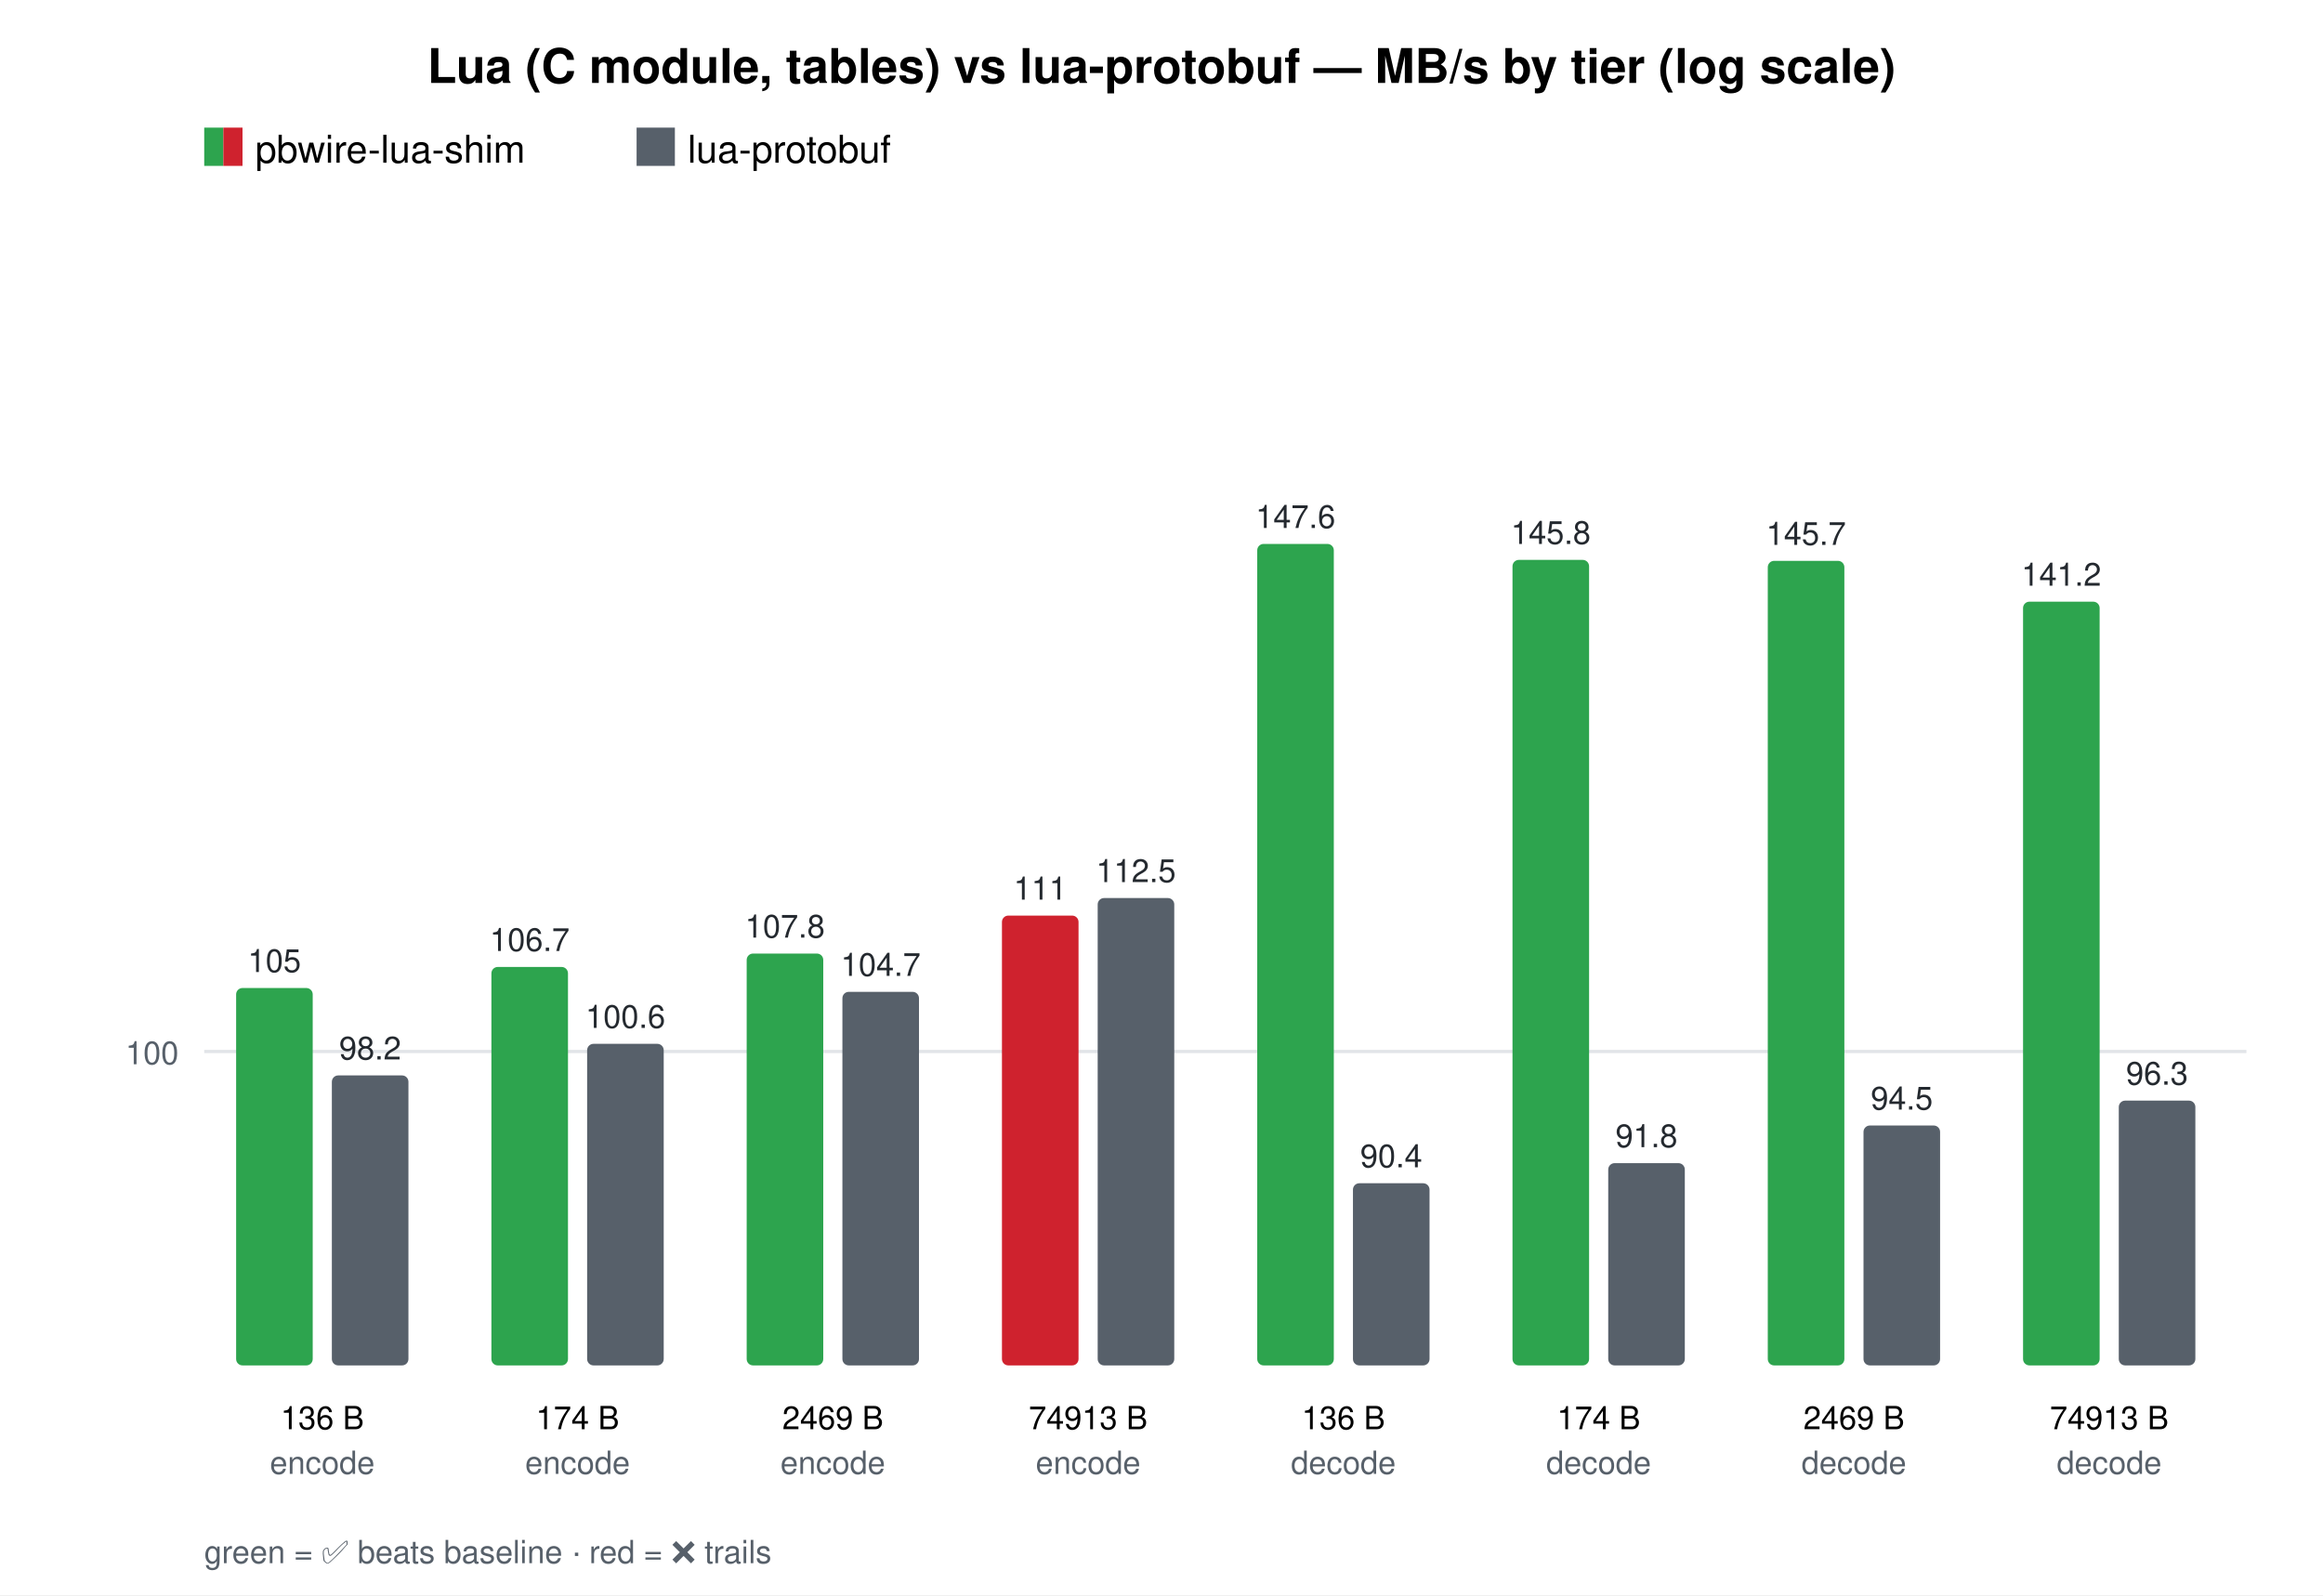
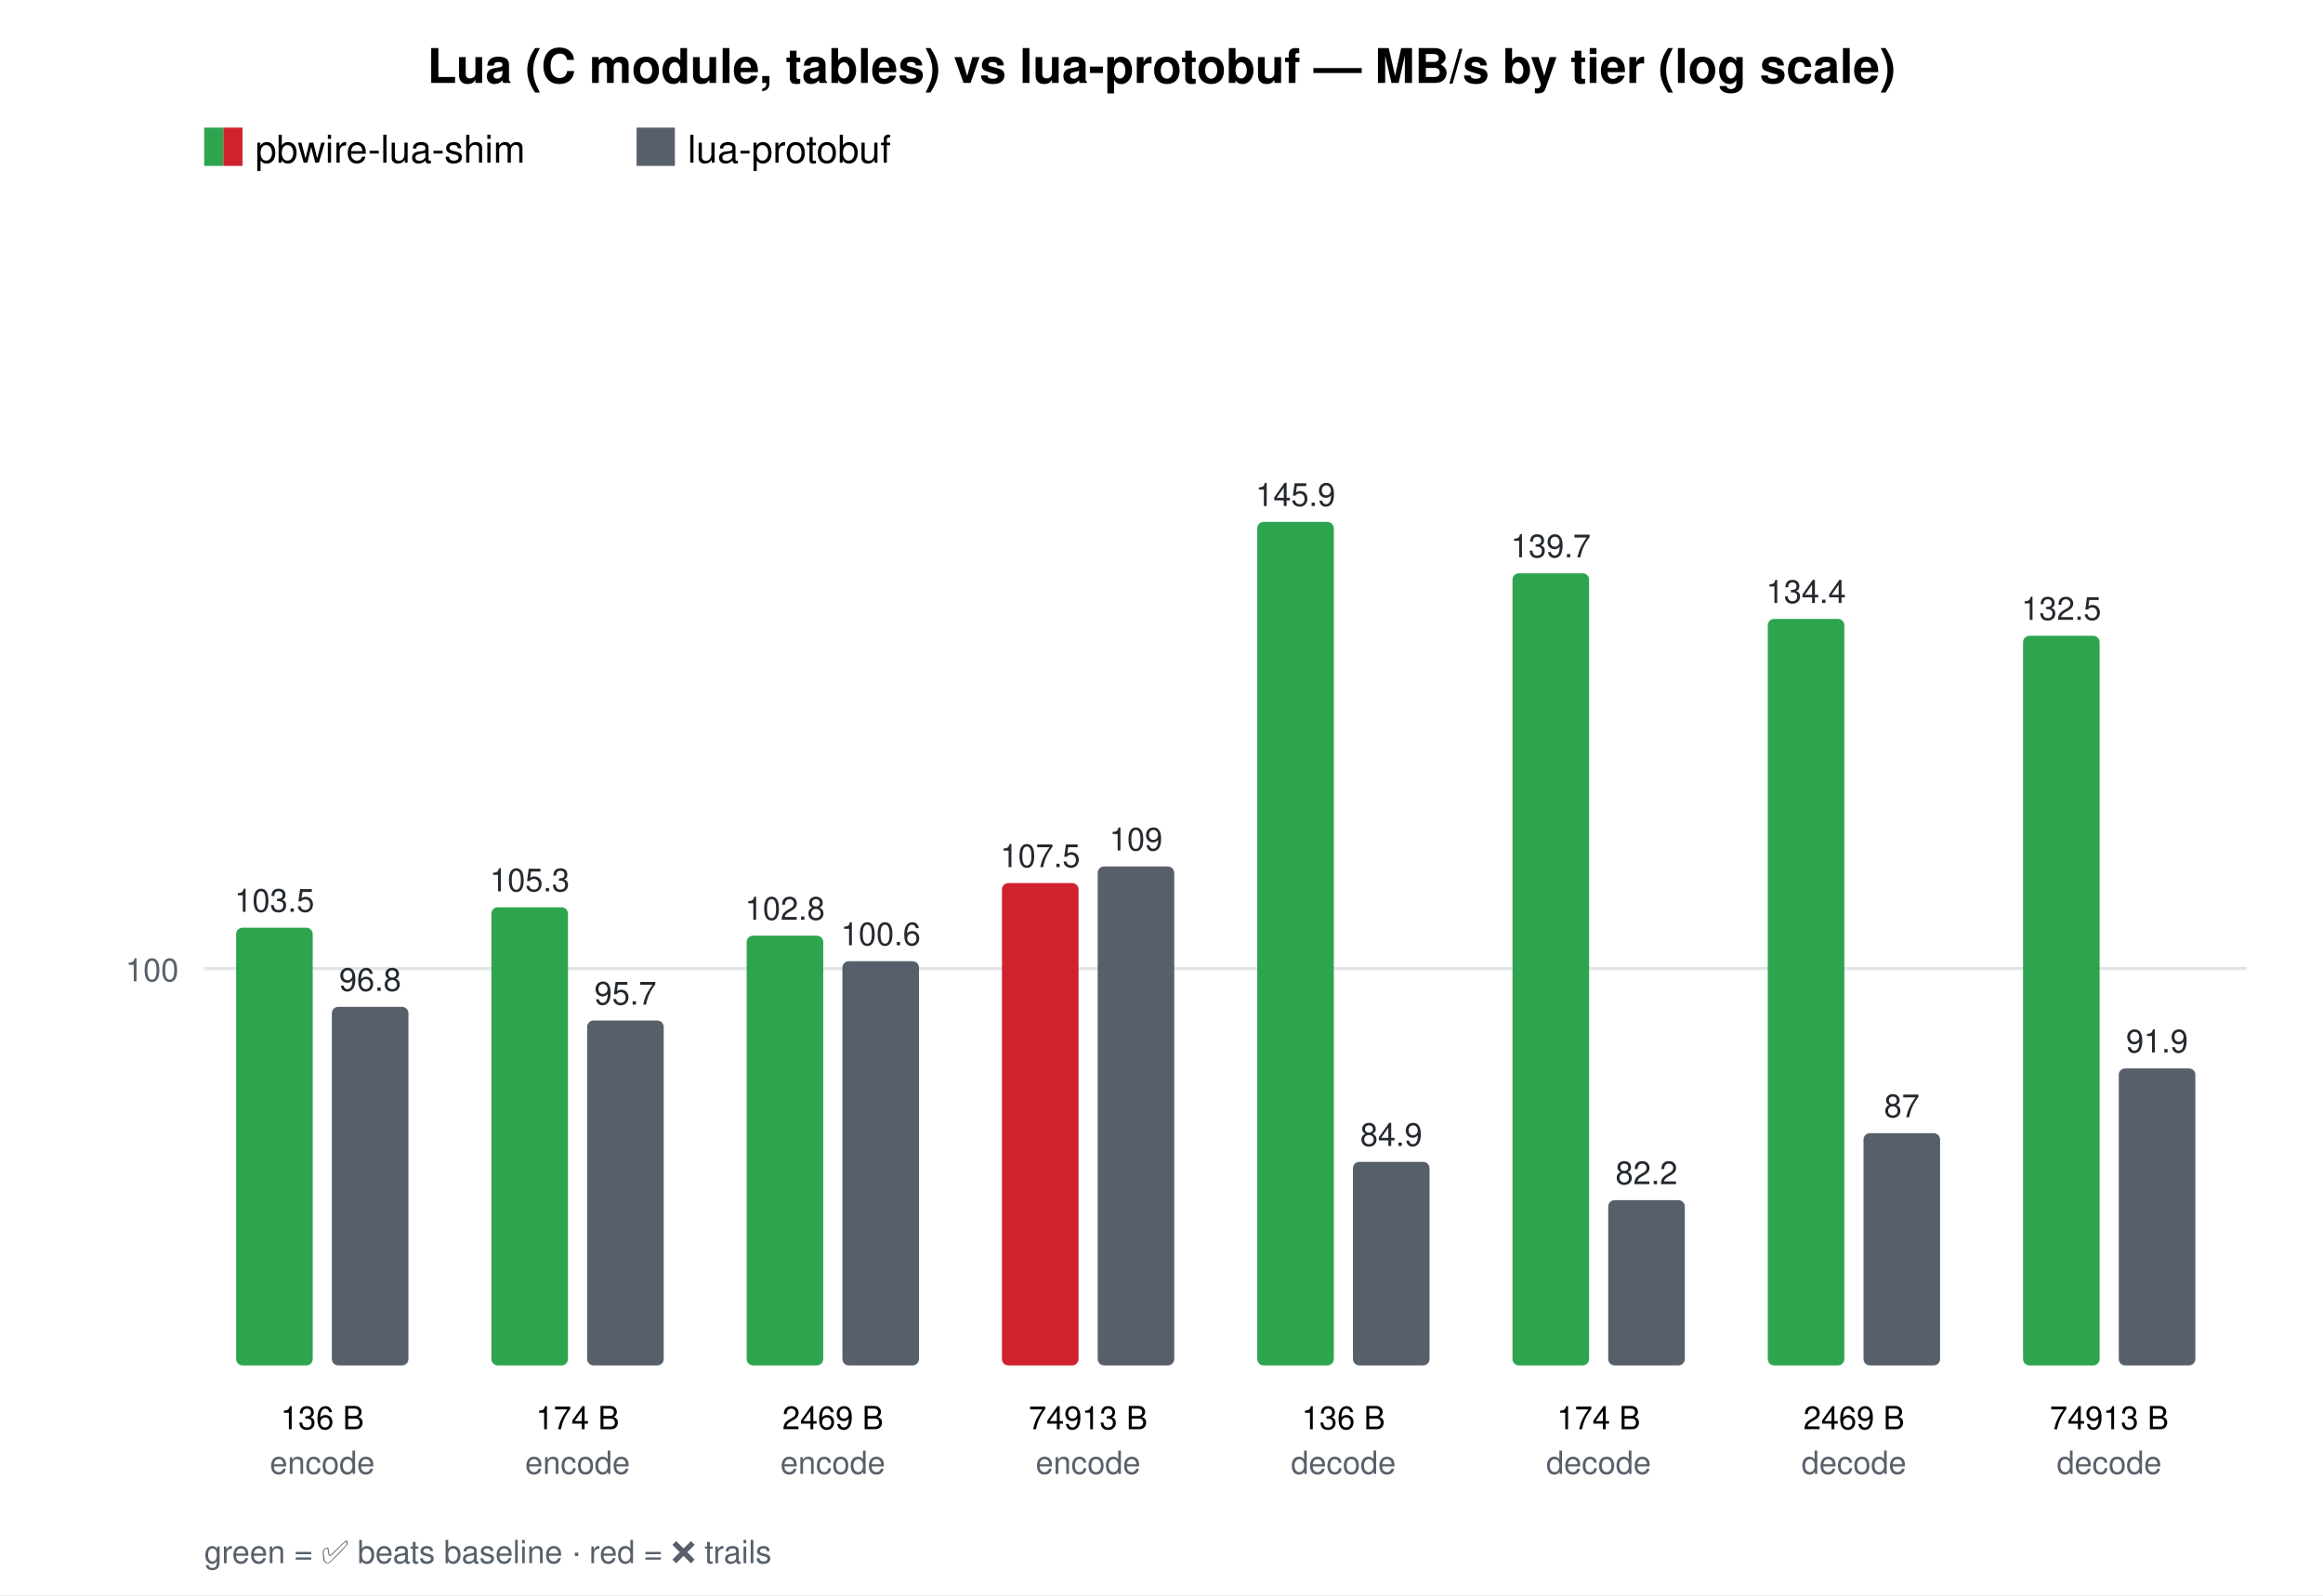
<svg xmlns="http://www.w3.org/2000/svg" width="728" height="500" font-family="Helvetica, Arial, sans-serif">
  <rect width="728" height="500" fill="#ffffff" />
  <text x="364.0" y="26" text-anchor="middle" font-size="15" font-weight="bold">Lua (C module, tables) vs lua-protobuf — MB/s by tier (log scale)</text>
  <rect x="64" y="40" width="6" height="12" fill="#2da44e" />
  <rect x="70" y="40" width="6" height="12" fill="#cf222e" />
  <text x="80" y="51" font-size="12">pbwire-lua-shim</text>
  <rect x="199.5" y="40" width="12" height="12" fill="#57606a" />
  <text x="215.5" y="51" font-size="12">lua-protobuf</text>
-   <line x1="64" y1="329.6" x2="704" y2="329.6" stroke="#e1e4e8" />
-   <text x="56" y="333.6" text-anchor="end" font-size="10" fill="#57606a">100</text>
+   <line x1="64" y1="303.6" x2="704" y2="303.6" stroke="#e1e4e8" />
+   <text x="56" y="307.6" text-anchor="end" font-size="10" fill="#57606a">100</text>
  <text x="101.0" y="448" text-anchor="middle" font-size="10">136 B</text>
  <text x="101.0" y="462" text-anchor="middle" font-size="10" fill="#57606a">encode</text>
-   <rect x="74.0" y="309.7" width="24" height="118.3" rx="2" fill="#2da44e" />
-   <text x="86.0" y="304.7" text-anchor="middle" font-size="10" fill="#24292f">105</text>
-   <rect x="104.0" y="337.1" width="24" height="90.9" rx="2" fill="#57606a" />
-   <text x="116.0" y="332.1" text-anchor="middle" font-size="10" fill="#24292f">98.2</text>
+   <rect x="74.0" y="290.8" width="24" height="137.2" rx="2" fill="#2da44e" />
+   <text x="86.0" y="285.8" text-anchor="middle" font-size="10" fill="#24292f">103.5</text>
+   <rect x="104.0" y="315.6" width="24" height="112.4" rx="2" fill="#57606a" />
+   <text x="116.0" y="310.6" text-anchor="middle" font-size="10" fill="#24292f">96.8</text>
  <text x="181.0" y="448" text-anchor="middle" font-size="10">174 B</text>
  <text x="181.0" y="462" text-anchor="middle" font-size="10" fill="#57606a">encode</text>
-   <rect x="154.0" y="303.1" width="24" height="124.9" rx="2" fill="#2da44e" />
-   <text x="166.0" y="298.1" text-anchor="middle" font-size="10" fill="#24292f">106.7</text>
-   <rect x="184.0" y="327.2" width="24" height="100.8" rx="2" fill="#57606a" />
-   <text x="196.0" y="322.2" text-anchor="middle" font-size="10" fill="#24292f">100.6</text>
+   <rect x="154.0" y="284.4" width="24" height="143.6" rx="2" fill="#2da44e" />
+   <text x="166.0" y="279.4" text-anchor="middle" font-size="10" fill="#24292f">105.3</text>
+   <rect x="184.0" y="319.9" width="24" height="108.1" rx="2" fill="#57606a" />
+   <text x="196.0" y="314.9" text-anchor="middle" font-size="10" fill="#24292f">95.7</text>
  <text x="261.0" y="448" text-anchor="middle" font-size="10">2469 B</text>
  <text x="261.0" y="462" text-anchor="middle" font-size="10" fill="#57606a">encode</text>
-   <rect x="234.0" y="298.9" width="24" height="129.1" rx="2" fill="#2da44e" />
-   <text x="246.0" y="293.9" text-anchor="middle" font-size="10" fill="#24292f">107.8</text>
-   <rect x="264.0" y="310.9" width="24" height="117.1" rx="2" fill="#57606a" />
-   <text x="276.0" y="305.9" text-anchor="middle" font-size="10" fill="#24292f">104.7</text>
+   <rect x="234.0" y="293.3" width="24" height="134.7" rx="2" fill="#2da44e" />
+   <text x="246.0" y="288.3" text-anchor="middle" font-size="10" fill="#24292f">102.8</text>
+   <rect x="264.0" y="301.3" width="24" height="126.7" rx="2" fill="#57606a" />
+   <text x="276.0" y="296.3" text-anchor="middle" font-size="10" fill="#24292f">100.6</text>
  <text x="341.0" y="448" text-anchor="middle" font-size="10">74913 B</text>
  <text x="341.0" y="462" text-anchor="middle" font-size="10" fill="#57606a">encode</text>
-   <rect x="314.0" y="287.0" width="24" height="141.0" rx="2" fill="#cf222e" />
-   <text x="326.0" y="282.0" text-anchor="middle" font-size="10" fill="#24292f">111</text>
-   <rect x="344.0" y="281.5" width="24" height="146.5" rx="2" fill="#57606a" />
-   <text x="356.0" y="276.5" text-anchor="middle" font-size="10" fill="#24292f">112.5</text>
+   <rect x="314.0" y="276.8" width="24" height="151.2" rx="2" fill="#cf222e" />
+   <text x="326.0" y="271.8" text-anchor="middle" font-size="10" fill="#24292f">107.5</text>
+   <rect x="344.0" y="271.6" width="24" height="156.4" rx="2" fill="#57606a" />
+   <text x="356.0" y="266.6" text-anchor="middle" font-size="10" fill="#24292f">109</text>
  <text x="421.0" y="448" text-anchor="middle" font-size="10">136 B</text>
  <text x="421.0" y="462" text-anchor="middle" font-size="10" fill="#57606a">decode</text>
-   <rect x="394.0" y="170.5" width="24" height="257.5" rx="2" fill="#2da44e" />
-   <text x="406.0" y="165.5" text-anchor="middle" font-size="10" fill="#24292f">147.6</text>
-   <rect x="424.0" y="370.9" width="24" height="57.1" rx="2" fill="#57606a" />
-   <text x="436.0" y="365.9" text-anchor="middle" font-size="10" fill="#24292f">90.4</text>
+   <rect x="394.0" y="163.6" width="24" height="264.4" rx="2" fill="#2da44e" />
+   <text x="406.0" y="158.6" text-anchor="middle" font-size="10" fill="#24292f">145.9</text>
+   <rect x="424.0" y="364.2" width="24" height="63.8" rx="2" fill="#57606a" />
+   <text x="436.0" y="359.2" text-anchor="middle" font-size="10" fill="#24292f">84.9</text>
  <text x="501.0" y="448" text-anchor="middle" font-size="10">174 B</text>
  <text x="501.0" y="462" text-anchor="middle" font-size="10" fill="#57606a">decode</text>
-   <rect x="474.0" y="175.5" width="24" height="252.5" rx="2" fill="#2da44e" />
-   <text x="486.0" y="170.5" text-anchor="middle" font-size="10" fill="#24292f">145.8</text>
-   <rect x="504.0" y="364.6" width="24" height="63.4" rx="2" fill="#57606a" />
-   <text x="516.0" y="359.6" text-anchor="middle" font-size="10" fill="#24292f">91.8</text>
+   <rect x="474.0" y="179.7" width="24" height="248.3" rx="2" fill="#2da44e" />
+   <text x="486.0" y="174.7" text-anchor="middle" font-size="10" fill="#24292f">139.7</text>
+   <rect x="504.0" y="376.2" width="24" height="51.8" rx="2" fill="#57606a" />
+   <text x="516.0" y="371.2" text-anchor="middle" font-size="10" fill="#24292f">82.2</text>
  <text x="581.0" y="448" text-anchor="middle" font-size="10">2469 B</text>
  <text x="581.0" y="462" text-anchor="middle" font-size="10" fill="#57606a">decode</text>
-   <rect x="554.0" y="175.8" width="24" height="252.2" rx="2" fill="#2da44e" />
-   <text x="566.0" y="170.8" text-anchor="middle" font-size="10" fill="#24292f">145.7</text>
-   <rect x="584.0" y="352.8" width="24" height="75.2" rx="2" fill="#57606a" />
-   <text x="596.0" y="347.8" text-anchor="middle" font-size="10" fill="#24292f">94.5</text>
+   <rect x="554.0" y="194.0" width="24" height="234.0" rx="2" fill="#2da44e" />
+   <text x="566.0" y="189.0" text-anchor="middle" font-size="10" fill="#24292f">134.4</text>
+   <rect x="584.0" y="355.2" width="24" height="72.8" rx="2" fill="#57606a" />
+   <text x="596.0" y="350.2" text-anchor="middle" font-size="10" fill="#24292f">87</text>
  <text x="661.0" y="448" text-anchor="middle" font-size="10">74913 B</text>
  <text x="661.0" y="462" text-anchor="middle" font-size="10" fill="#57606a">decode</text>
-   <rect x="634.0" y="188.6" width="24" height="239.4" rx="2" fill="#2da44e" />
-   <text x="646.0" y="183.6" text-anchor="middle" font-size="10" fill="#24292f">141.2</text>
-   <rect x="664.0" y="345.0" width="24" height="83.0" rx="2" fill="#57606a" />
-   <text x="676.0" y="340.0" text-anchor="middle" font-size="10" fill="#24292f">96.3</text>
+   <rect x="634.0" y="199.3" width="24" height="228.7" rx="2" fill="#2da44e" />
+   <text x="646.0" y="194.3" text-anchor="middle" font-size="10" fill="#24292f">132.5</text>
+   <rect x="664.0" y="334.9" width="24" height="93.1" rx="2" fill="#57606a" />
+   <text x="676.0" y="329.9" text-anchor="middle" font-size="10" fill="#24292f">91.9</text>
  <text x="64" y="490" font-size="10" fill="#57606a">green = ✅ beats baseline · red = ❌ trails</text>
</svg>
